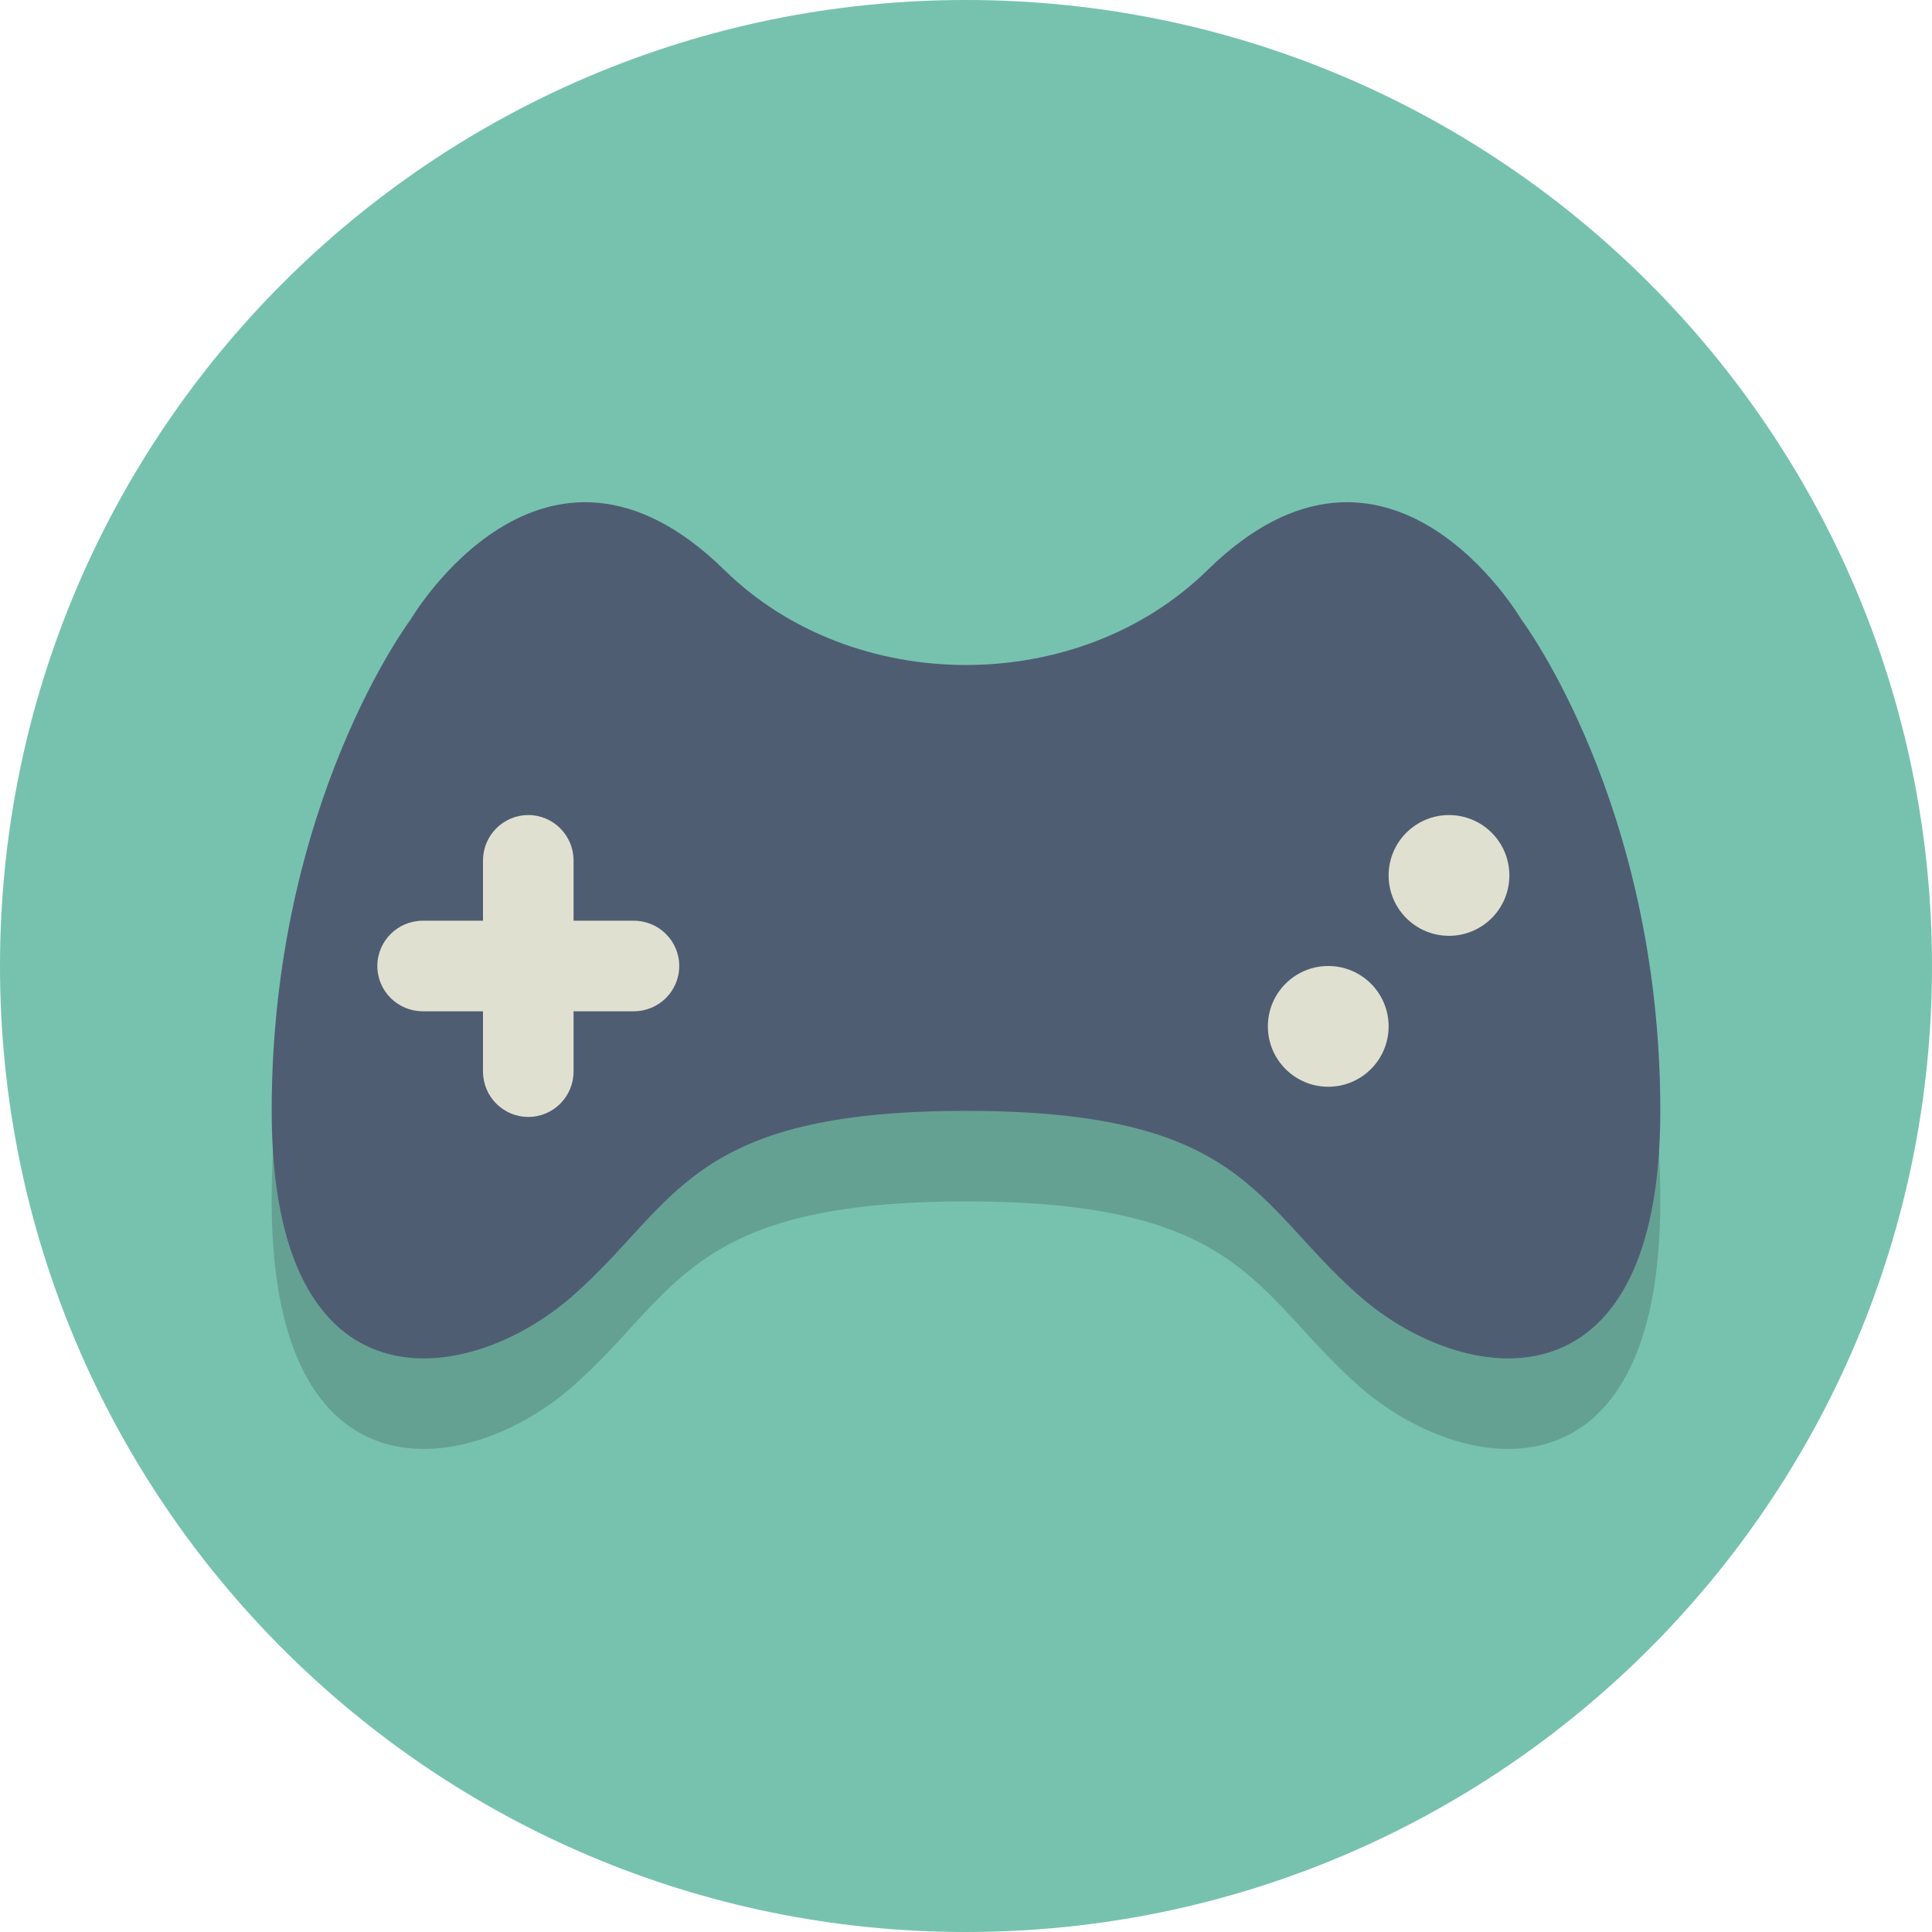
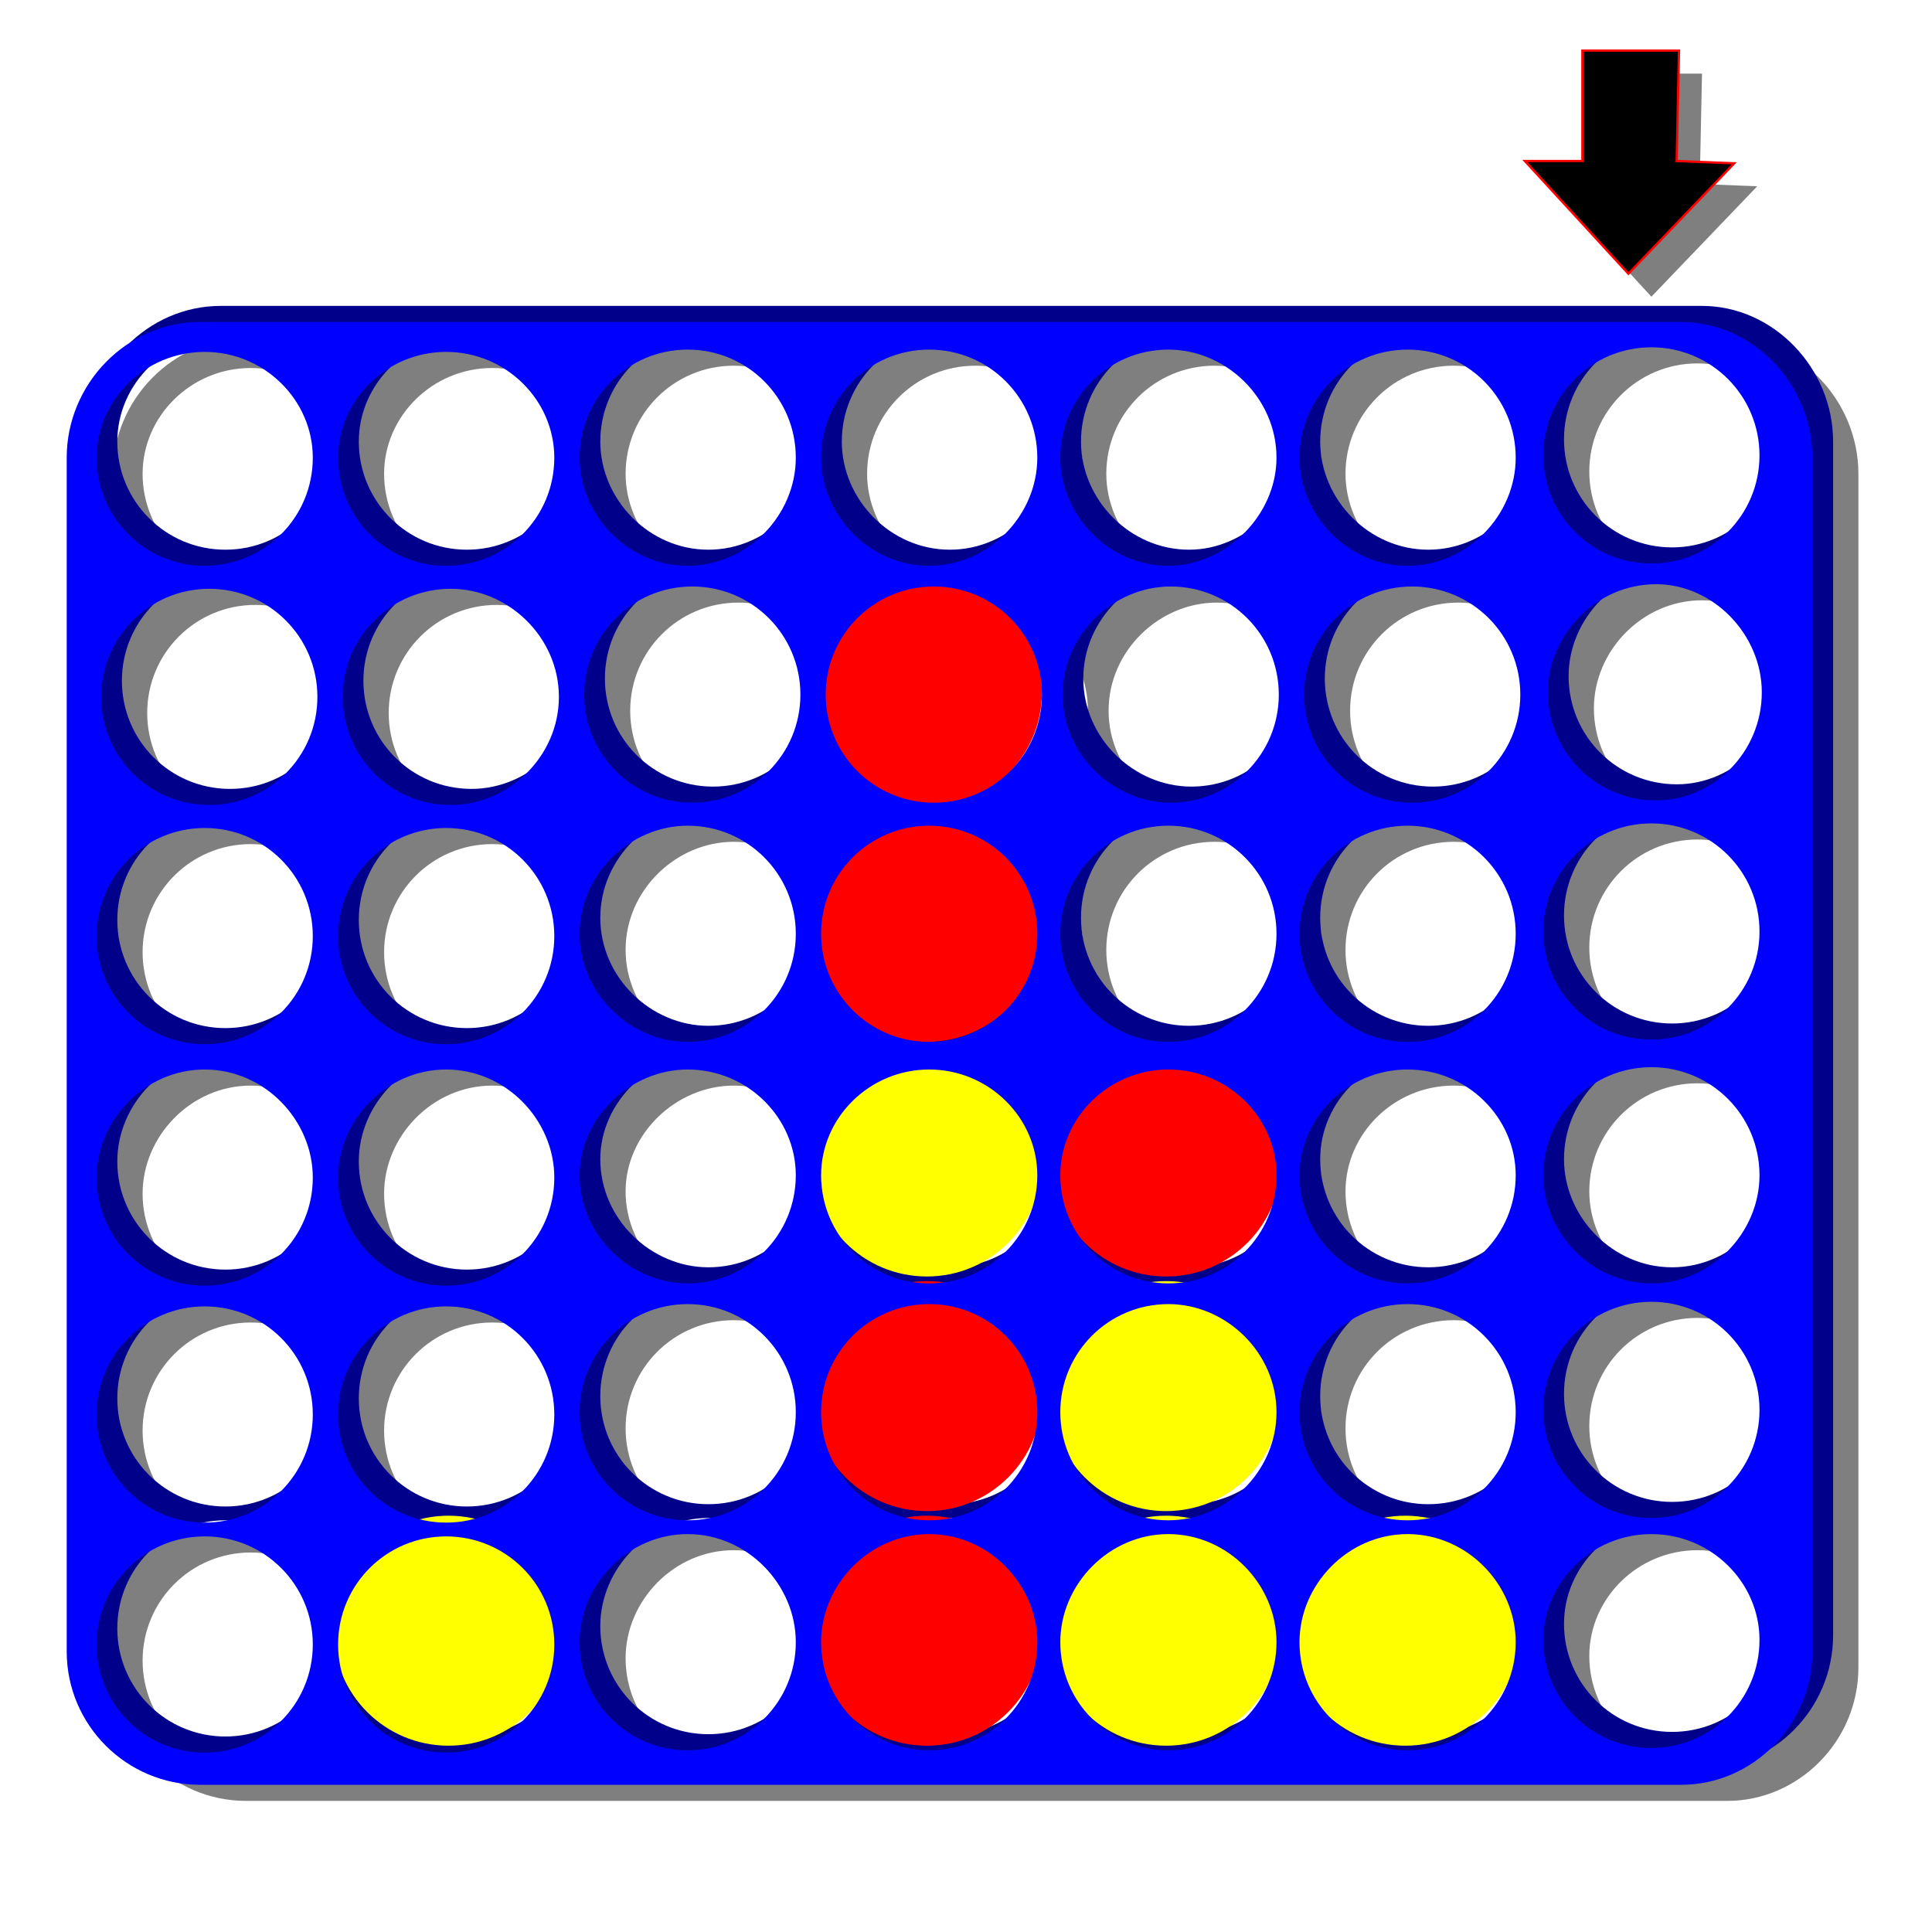
- <svg xmlns="http://www.w3.org/2000/svg" enable-background="new 0 0 64 64" height="64px" id="Layer_1" version="1.1" viewBox="0 0 64 64" width="64px" xml:space="preserve">
-   <circle cx="32" cy="32" fill="#76C2AF" r="32" />
-   <path d="M32,39.799c9.2,0,9.55,3.051,13,6.102c3.45,3.051,10,4.063,10-6.102  c0-10.166-4.6-16.273-4.6-16.273S46,16,40,21.885c-4.274,4.192-11.726,4.192-16,0C18,16,13.6,23.527,13.6,23.527S9,29.634,9,39.799  c0,10.166,6.55,9.154,10,6.102C22.45,42.851,22.8,39.799,32,39.799z" fill="#231F20" opacity="0.2" />
-   <path d="M32,36.799c9.2,0,9.55,3.051,13,6.102c3.45,3.051,10,4.063,10-6.102c0-10.166-4.6-16.273-4.6-16.273  S46,13,40,18.885c-4.274,4.192-11.726,4.192-16,0C18,13,13.6,20.527,13.6,20.527S9,26.634,9,36.799c0,10.166,6.55,9.154,10,6.102  C22.45,39.851,22.8,36.799,32,36.799z" fill="#4F5D73" />
-   <circle cx="44" cy="34" fill="#E0E0D1" r="2" />
-   <circle cx="48" cy="29" fill="#E0E0D1" r="2" />
-   <path d="M19,35.495C19,36.326,18.328,37,17.5,37l0,0c-0.828,0-1.5-0.674-1.5-1.505v-6.991  C16,27.674,16.672,27,17.5,27l0,0c0.828,0,1.5,0.674,1.5,1.505V35.495z" fill="#E0E0D1" />
-   <path d="M14.005,33.5c-0.831,0-1.505-0.672-1.505-1.5l0,0c0-0.828,0.674-1.5,1.505-1.5h6.991  c0.831,0,1.505,0.672,1.505,1.5l0,0c0,0.828-0.674,1.5-1.505,1.5H14.005z" fill="#E0E0D1" />
+ <svg xmlns="http://www.w3.org/2000/svg" xmlns:xlink="http://www.w3.org/1999/xlink" xml:space="preserve" preserveAspectRatio="xMidYMid meet" style="fill-rule:evenodd" viewBox="-20 -140 840 840">
+   <defs>
+     <path id="pfeil" d="M28 2l0 48 -25 0 45 49 46 -48 -25 -1 1 -48 -42 0zm0 24m-13 24m10 25m46 0m11 -24m-12 -25m-21 -24" />
+     <path id="gb" d="M57 0l644 0c31,0 57,27 57,59l0 519c0,32 -26,58 -57,58l-644 0c-32,0 -58,-26 -58,-58l0 -519c0,-32 26,-59 58,-59zm107 13c26,0 47,21 47,46 0,26 -21,47 -47,47 -26,0 -47,-21 -47,-47 0,-25 21,-46 47,-46zm105 -1c26,0 47,21 47,47 0,25 -21,47 -47,47 -26,0 -47,-22 -47,-47 0,-26 21,-47 47,-47zm105 0c26,0 47,21 47,47 0,25 -21,47 -47,47 -26,0 -47,-22 -47,-47 0,-26 21,-47 47,-47zm104 0c25,0 47,21 47,47 0,25 -22,47 -47,47 -26,0 -47,-22 -47,-47 0,-26 21,-47 47,-47zm104 0c26,0 47,21 47,47 0,25 -21,47 -47,47 -26,0 -47,-22 -47,-47 0,-26 21,-47 47,-47zm106 -1c26,0 47,21 47,47 0,26 -21,47 -47,47 -26,0 -47,-21 -47,-47 0,-26 21,-47 47,-47zm-627 105c26,0 47,21 47,47 0,26 -21,47 -47,47 -26,0 -47,-21 -47,-47 0,-26 21,-47 47,-47zm105 0c25,0 47,21 47,47 0,26 -22,47 -47,47 -26,0 -47,-21 -47,-47 0,-26 21,-47 47,-47zm105 -1c26,0 47,21 47,47 0,26 -21,47 -47,47 -26,0 -47,-21 -47,-47 0,-26 21,-47 47,-47zm105 0c26,0 47,21 47,47 0,26 -21,47 -47,47 -26,0 -47,-21 -47,-47 0,-26 21,-47 47,-47zm103 0c26,0 47,21 47,47 0,26 -21,47 -47,47 -25,0 -47,-21 -47,-47 0,-26 22,-47 47,-47zm105 0c26,0 47,21 47,47 0,26 -21,47 -47,47 -26,0 -47,-21 -47,-47 0,-26 21,-47 47,-47zm106 -1c25,0 46,22 46,47 0,26 -21,47 -46,47 -26,0 -47,-21 -47,-47 0,-25 21,-47 47,-47zm-631 106c26,0 47,21 47,47 0,26 -21,47 -47,47 -26,0 -47,-21 -47,-47 0,-26 21,-47 47,-47zm105 0c26,0 47,21 47,47 0,26 -21,47 -47,47 -26,0 -47,-21 -47,-47 0,-26 21,-47 47,-47zm105 -1c26,0 47,21 47,47 0,26 -21,47 -47,47 -25,0 -47,-21 -47,-47 0,-26 22,-47 47,-47zm105 0c26,0 47,21 47,47 0,26 -21,47 -47,47 -26,0 -47,-21 -47,-47 0,-26 21,-47 47,-47zm104 0c26,0 47,21 47,47 0,26 -21,47 -47,47 -26,0 -47,-21 -47,-47 0,-26 21,-47 47,-47zm104 0c26,0 47,21 47,47 0,26 -21,47 -47,47 -26,0 -47,-21 -47,-47 0,-26 21,-47 47,-47zm106 -1c26,0 47,21 47,47 0,26 -21,47 -47,47 -26,0 -47,-21 -47,-47 0,-26 21,-47 47,-47zm-629 107c26,0 47,22 47,47 0,26 -21,47 -47,47 -26,0 -47,-21 -47,-47 0,-25 21,-47 47,-47zm105 0c26,0 47,22 47,47 0,26 -21,47 -47,47 -26,0 -47,-21 -47,-47 0,-25 21,-47 47,-47zm105 0c26,0 47,21 47,46 0,26 -21,47 -47,47 -25,0 -47,-21 -47,-47 0,-25 22,-46 47,-46zm105 0c26,0 47,21 47,46 0,26 -21,47 -47,47 -26,0 -47,-21 -47,-47 0,-25 21,-46 47,-46zm104 0c26,0 47,21 47,46 0,26 -21,47 -47,47 -26,0 -47,-21 -47,-47 0,-25 21,-46 47,-46zm104 0c26,0 47,21 47,46 0,26 -21,47 -47,47 -26,0 -47,-21 -47,-47 0,-25 21,-46 47,-46zm106 -1c26,0 47,21 47,47 0,25 -21,47 -47,47 -26,0 -47,-22 -47,-47 0,-26 21,-47 47,-47zm-629 104c26,0 47,21 47,47 0,26 -21,47 -47,47 -26,0 -47,-21 -47,-47 0,-26 21,-47 47,-47zm105 0c26,0 47,21 47,47 0,26 -21,47 -47,47 -26,0 -47,-21 -47,-47 0,-26 21,-47 47,-47zm105 -1c26,0 47,21 47,47 0,26 -21,47 -47,47 -26,0 -47,-21 -47,-47 0,-26 21,-47 47,-47zm105 0c26,0 47,21 47,47 0,26 -21,47 -47,47 -26,0 -47,-21 -47,-47 0,-26 21,-47 47,-47zm104 0c25,0 47,21 47,47 0,26 -22,47 -47,47 -26,0 -47,-21 -47,-47 0,-26 21,-47 47,-47zm104 0c26,0 47,21 47,47 0,26 -21,47 -47,47 -26,0 -47,-21 -47,-47 0,-26 21,-47 47,-47zm106 -1c26,0 47,21 47,47 0,26 -21,47 -47,47 -26,0 -47,-21 -47,-47 0,-26 21,-47 47,-47zm-629 102c26,0 47,21 47,47 0,26 -21,47 -47,47 -26,0 -47,-21 -47,-47 0,-26 21,-47 47,-47zm105 0c26,0 47,21 47,47 0,26 -21,47 -47,47 -26,0 -47,-21 -47,-47 0,-26 21,-47 47,-47zm105 -1c26,0 47,22 47,47 0,26 -21,47 -47,47 -26,0 -47,-21 -47,-47 0,-25 21,-47 47,-47zm105 0c26,0 47,22 47,47 0,26 -21,47 -47,47 -26,0 -47,-21 -47,-47 0,-25 21,-47 47,-47zm104 0c26,0 47,22 47,47 0,26 -21,47 -47,47 -26,0 -47,-21 -47,-47 0,-25 21,-47 47,-47zm104 0c26,0 47,22 47,47 0,26 -21,47 -47,47 -26,0 -47,-21 -47,-47 0,-25 21,-47 47,-47zm106 0c26,0 47,21 47,46 0,26 -21,47 -47,47 -26,0 -47,-21 -47,-47 0,-25 21,-46 47,-46zm-629 -514c26,0 47,21 47,46 0,26 -21,47 -47,47 -26,0 -47,-21 -47,-47 0,-25 21,-46 47,-46z" />
+     <symbol viewBox="0 0 128 128" id="bluestone">
+       <circle fill="yellow" cx="64" cy="64" r="64" />
+     </symbol>
+     <symbol viewBox="0 0 128 128" id="redstone">
+       <circle fill="red" cx="64" cy="64" r="64" />
+     </symbol>
+     <symbol viewBox="0 0 128 128" id="shadowstone">
+       <circle fill="black" cx="64" cy="64" r="64" fill-opacity="0.5" />
+     </symbol>
+   </defs>
+   <g transform="translate(20 7)" fill-opacity="0.5">
+     <use xlink:href="#gb" x="10" y="0" fill="black" />
+   </g>
+   <g transform="translate(9 -7)">
+     <use xlink:href="#gb" x="10" y="0" fill="darkblue" />
+   </g>
+   <g id="swCurrent" transform="translate(630 0)">
+     <use xlink:href="#pfeil" x="20" y="-110" fill="black" fill-opacity="0.5" />
+     <use xlink:href="#pfeil" x="10" y="-120" fill="black" stroke="red" />
+     <use id="shadow" xlink:href="#shadowstone" x="20" y="-245" width="100" height="100" />
+     <use id="currentStone" xlink:href="#bluestone" x="10" y="-250" width="100" height="100" />
+   </g>
+   <g id="sCurrent" visibility="hidden" transform="translate(420,0)">
+     <use id="shadow" xlink:href="#shadowstone" x="20" y="-245" width="100" height="100" />
+     <use id="playedStone" xlink:href="#redstone" x="10" y="-250" width="100" height="100" />
+   </g>
+   <g id="board">
+     <use id="feld37" xlink:href="#bluestone" x="125" y="519" width="100" height="100" />
+     <use id="feld39" xlink:href="#redstone" x="333" y="519" width="100" height="100" />
+     <use id="feld41" xlink:href="#bluestone" x="541" y="519" width="100" height="100" />
+     <use id="feld32" xlink:href="#redstone" x="333" y="417" width="100" height="100" />
+     <use id="feld25" xlink:href="#bluestone" x="333" y="315" width="100" height="100" />
+     <use id="feld18" xlink:href="#redstone" x="333" y="213" width="100" height="100" />
+     <use id="feld40" xlink:href="#bluestone" x="437" y="519" width="100" height="100" />
+     <use id="feld11" xlink:href="#redstone" x="333" y="111" width="100" height="100" />
+     <use id="feld33" xlink:href="#bluestone" x="437" y="417" width="100" height="100" />
+     <use id="feld26" xlink:href="#redstone" x="437" y="315" width="100" height="100" />
+   </g>
+   <use xlink:href="#gb" x="10" y="0" fill="blue" />
+   <g fill-opacity="0">
+     <rect id="r1" x="10" y="-200" width="105" height="835" />
+     <rect id="r2" x="115" y="-200" width="105" height="835" />
+     <rect id="r3" x="220" y="-200" width="105" height="835" />
+     <rect id="r4" x="325" y="-200" width="105" height="835" />
+     <rect id="r5" x="430" y="-200" width="105" height="835" />
+     <rect id="r6" x="535" y="-200" width="105" height="835" />
+     <rect id="r7" x="640" y="-200" width="105" height="835" />
+   </g>
+   <g id="countW" visibility="hidden">
+     <rect x="-25" y="-250" width="800" height="1000" fill-opacity="0" />
+     <text x="100" y="700" font-size="50" fill="red">please wait</text>
+   </g>
+   <g id="gow" visibility="hidden">
+     <rect id="r8" x="-25" y="-250" width="850" height="1000" fill-opacity="0" />
+     <text stroke-opacity="0.5" pointer-events="none" x="435" y="360" font-size="95" fill="black" stroke="black" stroke-width="50" text-anchor="middle">gAmE oVeR</text>
+     <text pointer-events="none" x="425" y="350" font-size="115" fill="red" stroke="red" stroke-width="50" text-anchor="middle">gAmE oVeR</text>
+     <text pointer-events="none" x="425" y="350" font-size="115" fill="green" stroke="green" stroke-width="40" text-anchor="middle">gAmE oVeR</text>
+     <text pointer-events="none" x="425" y="350" font-size="115" fill="blue" stroke="blue" stroke-width="30" text-anchor="middle">gAmE oVeR</text>
+     <text pointer-events="none" x="425" y="350" font-size="115" fill="red" stroke="red" stroke-width="20" text-anchor="middle">gAmE oVeR</text>
+     <text pointer-events="none" x="425" y="350" font-size="115" fill="green" stroke="green" stroke-width="10" text-anchor="middle">gAmE oVeR</text>
+     <text pointer-events="none" x="425" y="350" font-size="115" fill="blue" text-anchor="middle">gAmE oVeR</text>
+     <text id="wintext" pointer-events="none" x="425" y="700" font-size="55" fill="black" text-anchor="middle">draw ! score: 0/0</text>
+   </g>
</svg>
